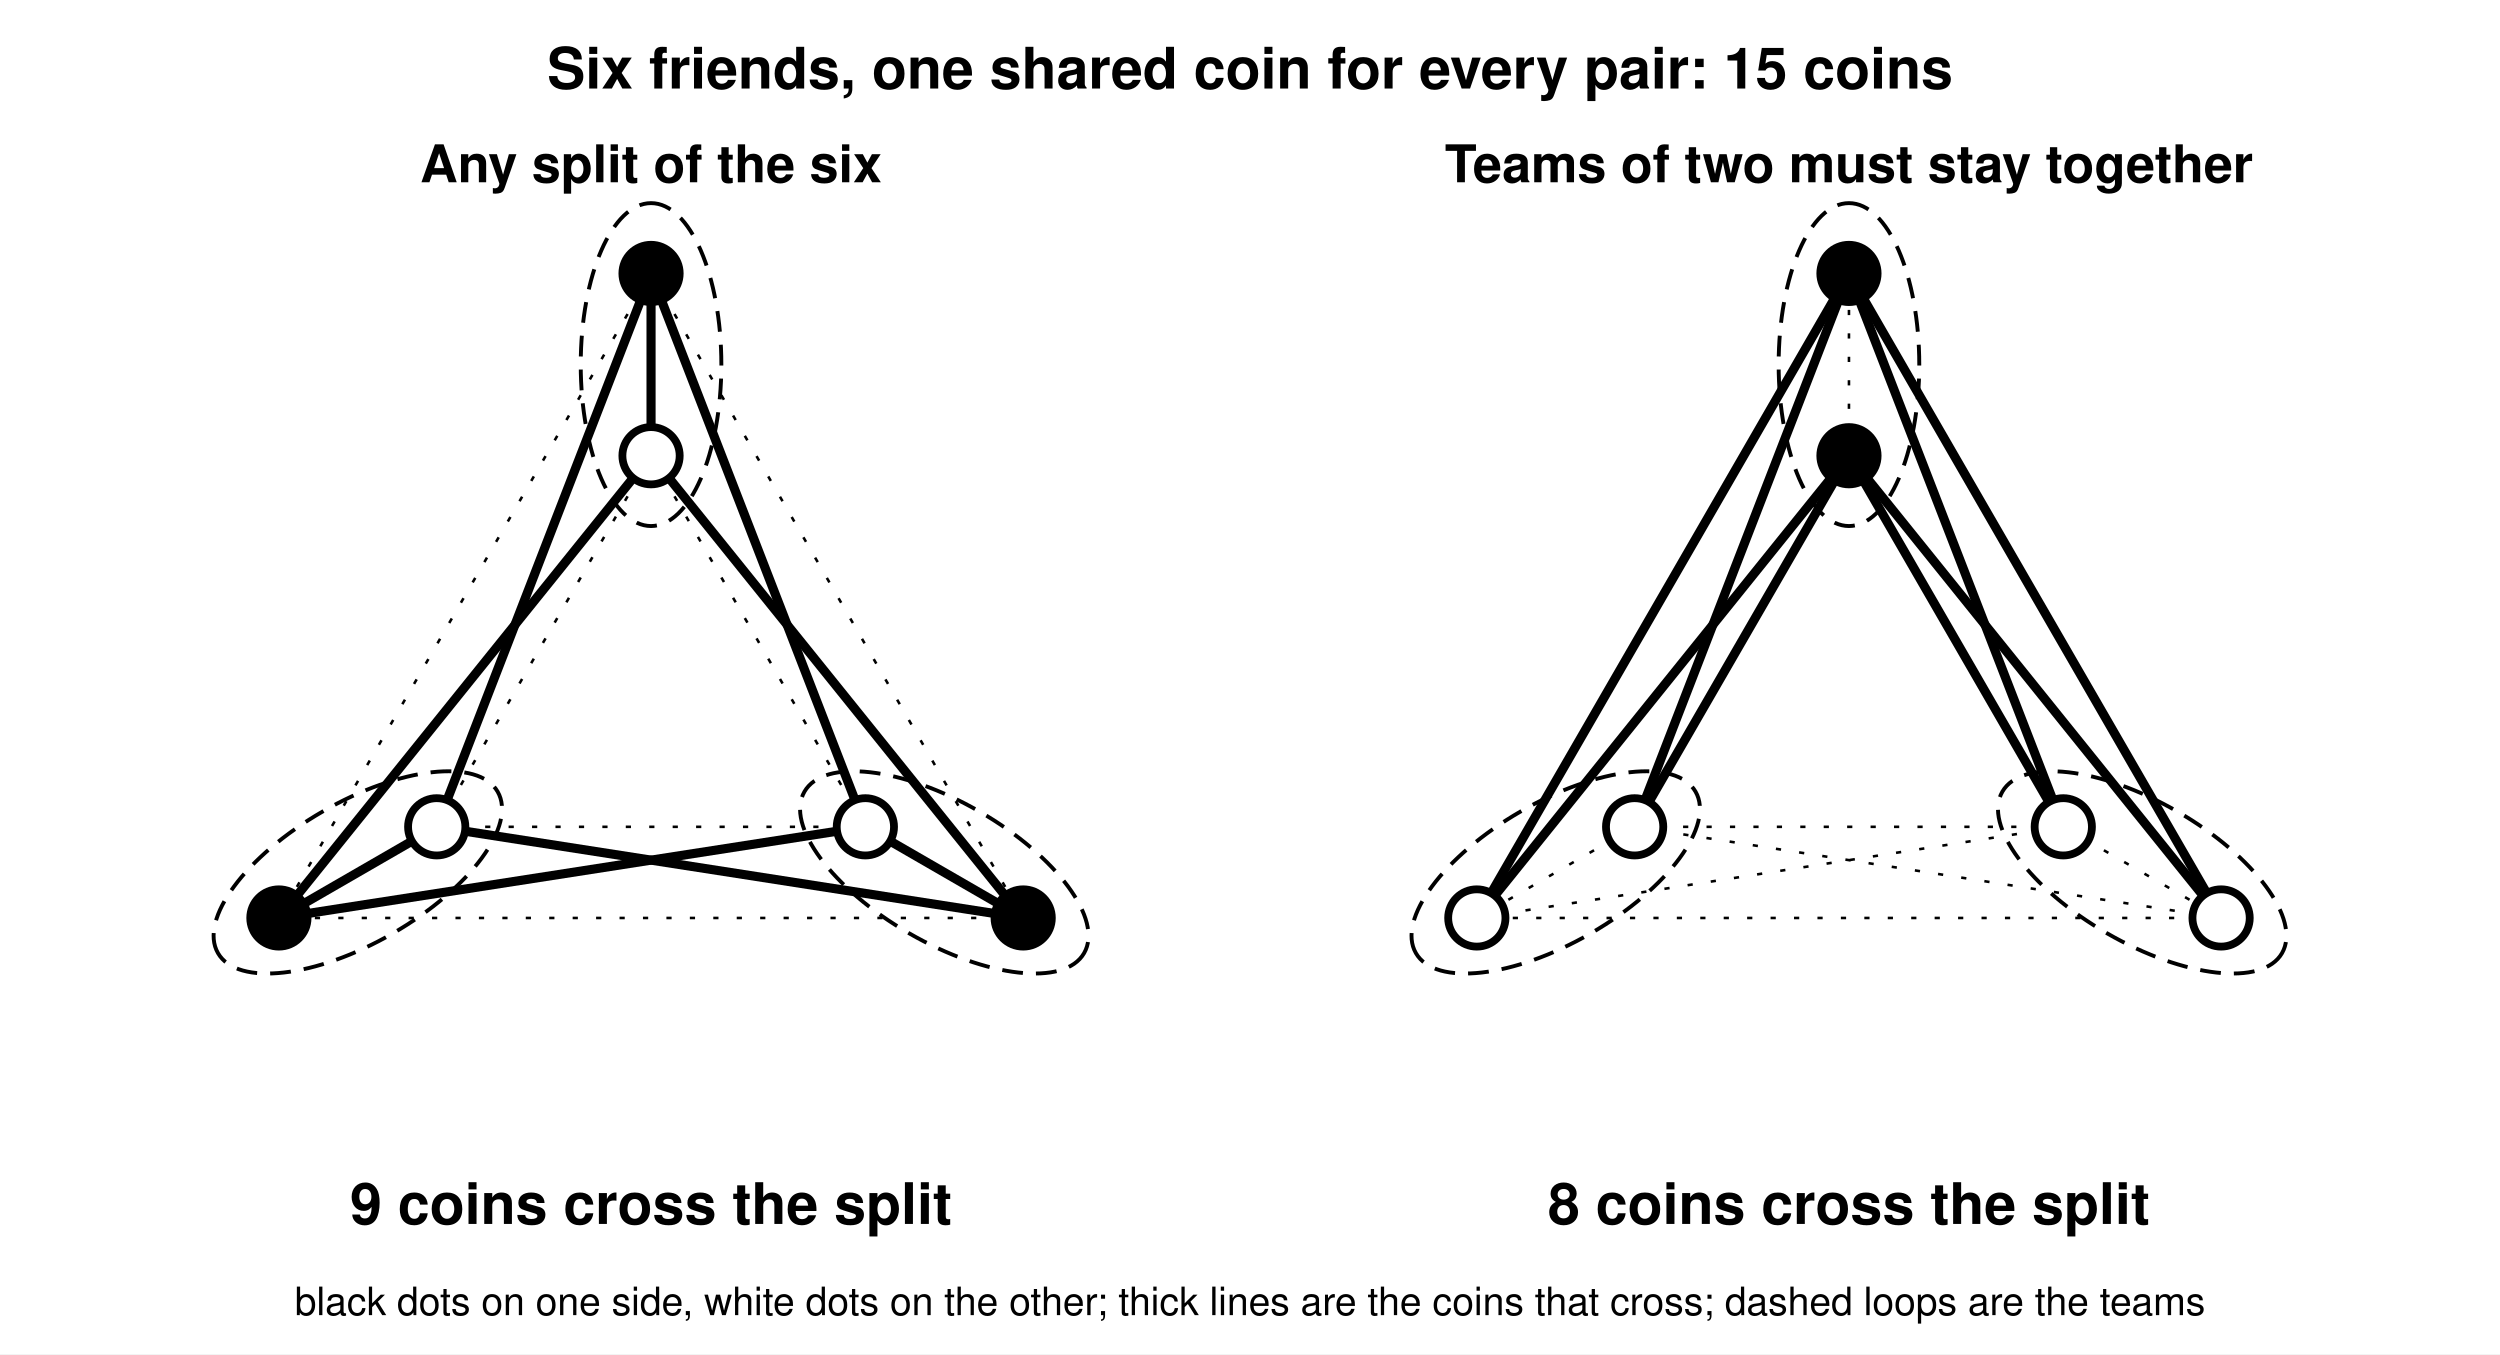
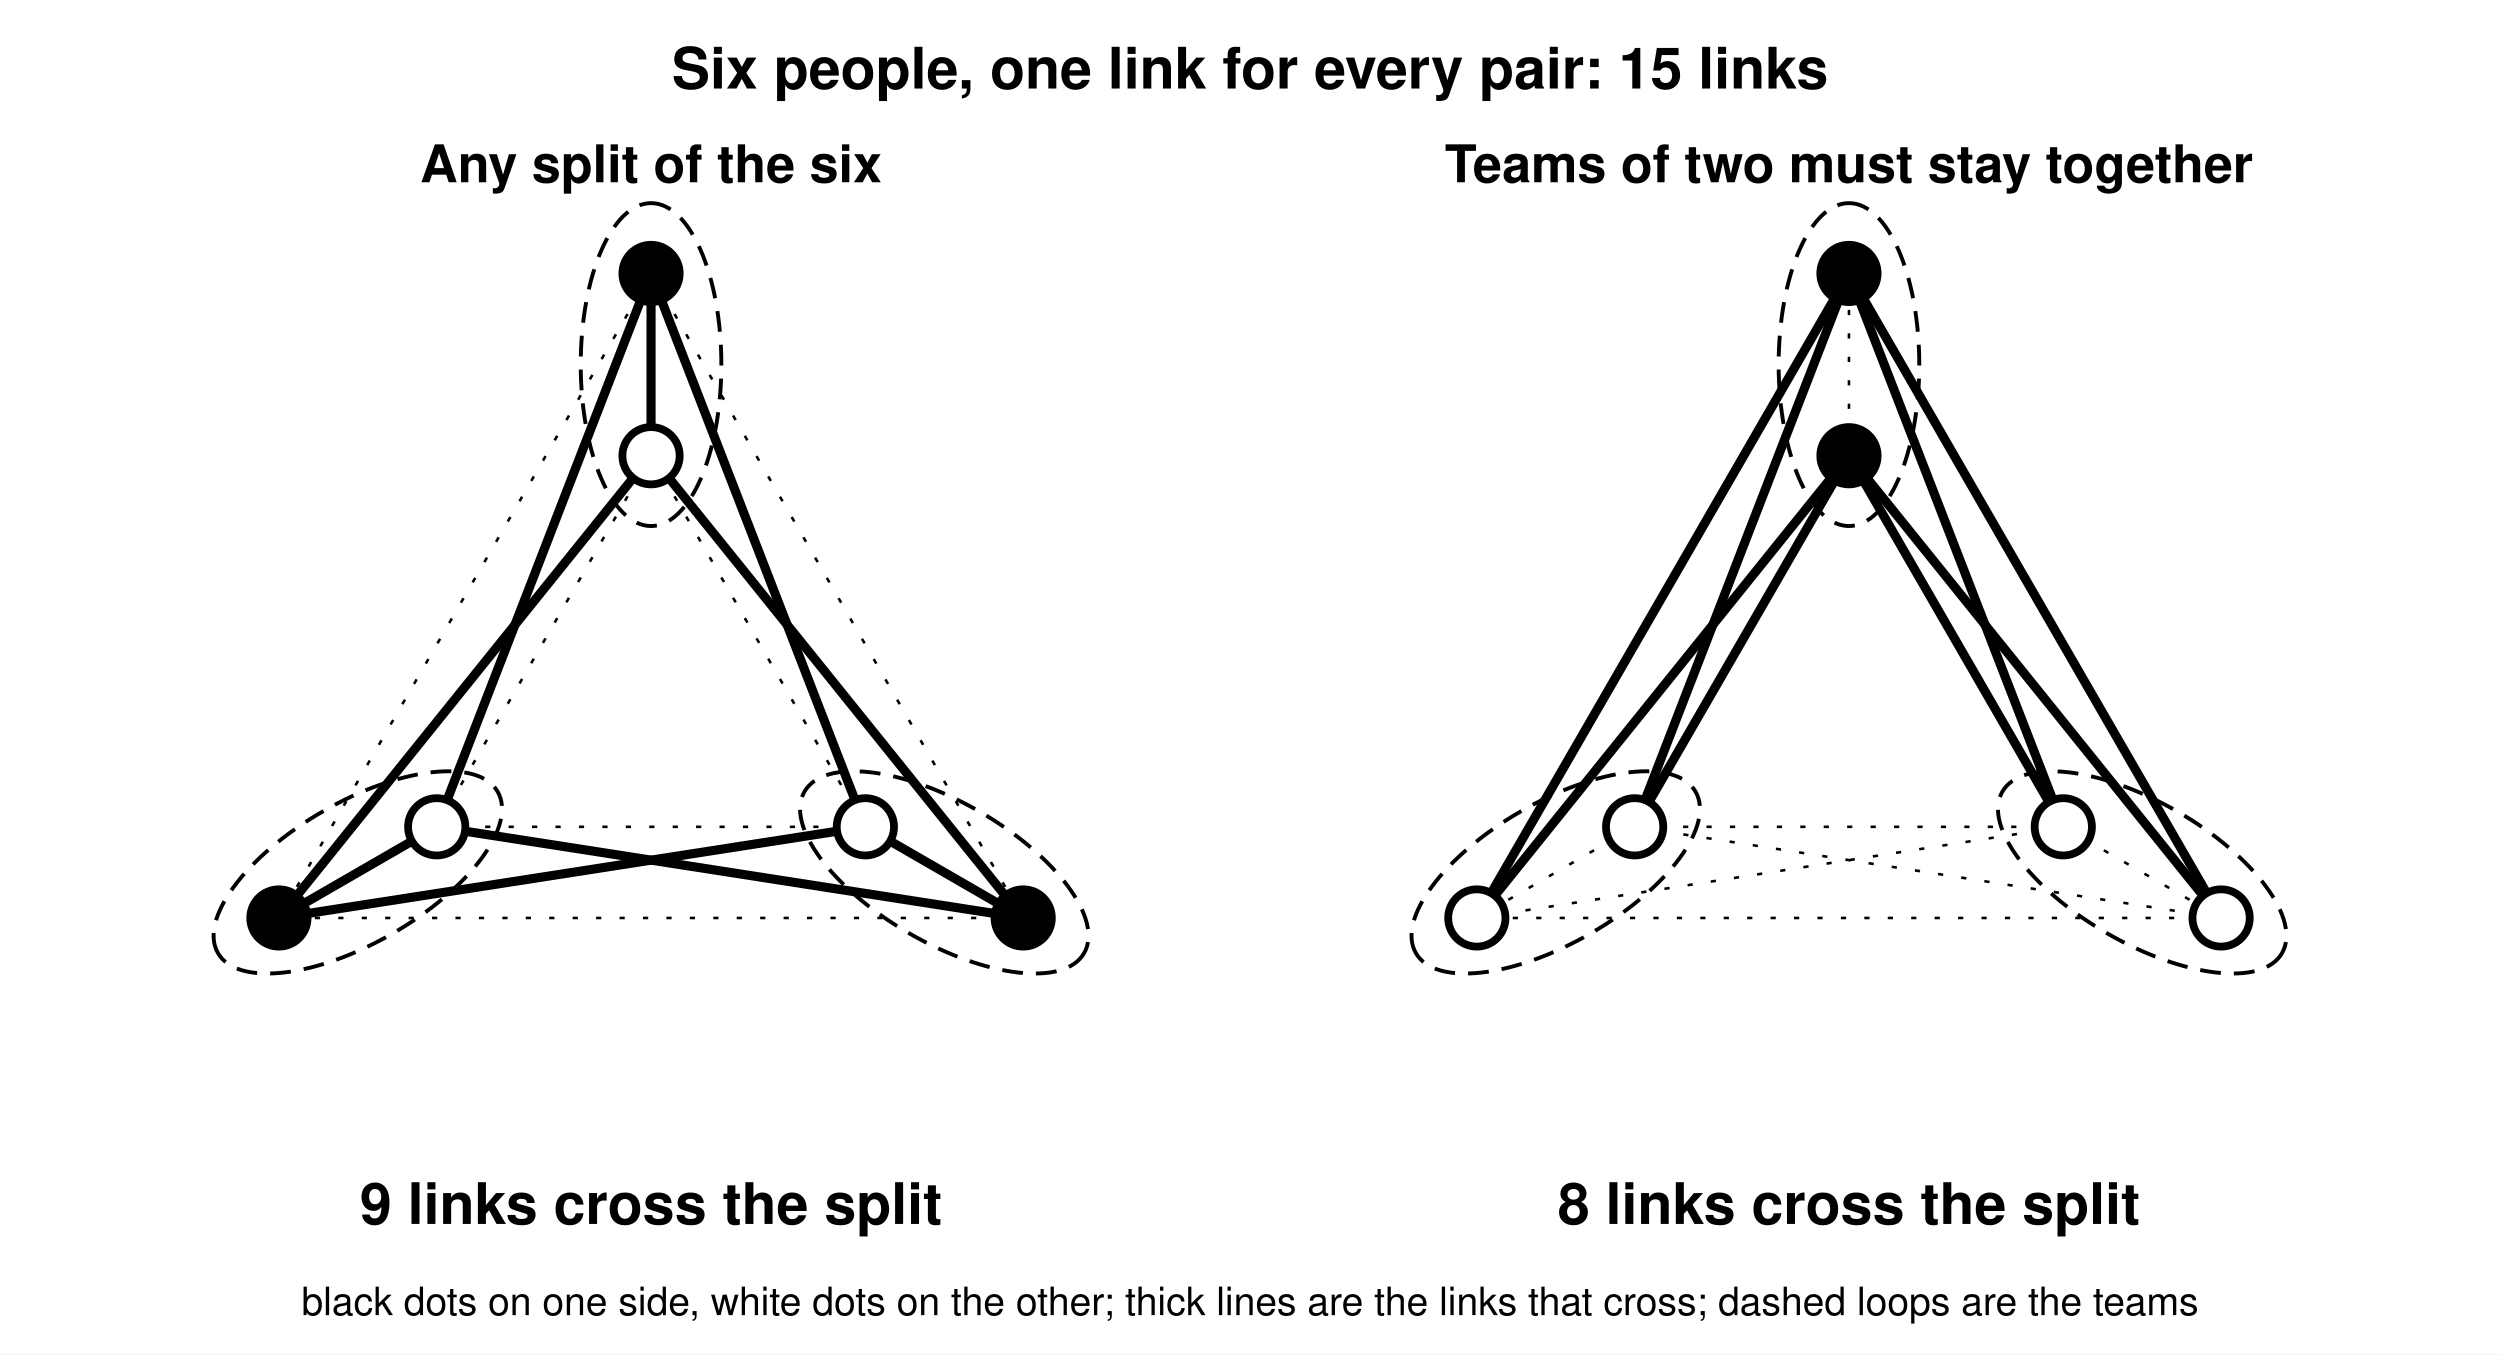
<svg xmlns="http://www.w3.org/2000/svg" width="960" height="520" viewBox="0 0 960 520" font-family="Helvetica, Arial, sans-serif" font-size="20">
  <rect width="960" height="520" fill="#fff" />
-   <text x="480" y="34" text-anchor="middle" font-size="22" fill="#000" font-weight="bold">Six friends, one shared coin for every pair: 15 coins</text>
+   <text x="480" y="34" text-anchor="middle" font-size="22" fill="#000" font-weight="bold">Six people, one link for every pair: 15 links</text>
  <text x="250" y="70" text-anchor="middle" font-size="20" fill="#000" font-weight="bold">Any split of the six</text>
  <line x1="250.0" y1="175.0" x2="250.0" y2="105.0" stroke="#000" stroke-width="3.5" />
  <line x1="250.0" y1="175.0" x2="332.3" y2="317.5" stroke="#000" stroke-width="1" stroke-dasharray="2 7" />
  <line x1="250.0" y1="175.0" x2="392.9" y2="352.5" stroke="#000" stroke-width="3.5" />
  <line x1="250.0" y1="175.0" x2="167.7" y2="317.5" stroke="#000" stroke-width="1" stroke-dasharray="2 7" />
  <line x1="250.0" y1="175.0" x2="107.1" y2="352.5" stroke="#000" stroke-width="3.5" />
  <line x1="250.0" y1="105.0" x2="332.3" y2="317.5" stroke="#000" stroke-width="3.5" />
  <line x1="250.0" y1="105.0" x2="392.9" y2="352.5" stroke="#000" stroke-width="1" stroke-dasharray="2 7" />
  <line x1="250.0" y1="105.0" x2="167.7" y2="317.5" stroke="#000" stroke-width="3.5" />
  <line x1="250.0" y1="105.0" x2="107.1" y2="352.5" stroke="#000" stroke-width="1" stroke-dasharray="2 7" />
  <line x1="332.3" y1="317.5" x2="392.9" y2="352.5" stroke="#000" stroke-width="3.5" />
  <line x1="332.3" y1="317.5" x2="167.7" y2="317.5" stroke="#000" stroke-width="1" stroke-dasharray="2 7" />
  <line x1="332.3" y1="317.5" x2="107.1" y2="352.5" stroke="#000" stroke-width="3.5" />
  <line x1="392.9" y1="352.5" x2="167.7" y2="317.5" stroke="#000" stroke-width="3.5" />
  <line x1="392.9" y1="352.5" x2="107.1" y2="352.5" stroke="#000" stroke-width="1" stroke-dasharray="2 7" />
  <line x1="167.7" y1="317.5" x2="107.1" y2="352.5" stroke="#000" stroke-width="3.5" />
  <ellipse cx="250.0" cy="140.0" rx="62" ry="27" transform="rotate(-90 250.0 140.0)" fill="none" stroke="#000" stroke-width="1.5" stroke-dasharray="8 5" />
  <ellipse cx="362.6" cy="335.0" rx="62" ry="27" transform="rotate(30 362.6 335.0)" fill="none" stroke="#000" stroke-width="1.5" stroke-dasharray="8 5" />
  <ellipse cx="137.4" cy="335.0" rx="62" ry="27" transform="rotate(150 137.4 335.0)" fill="none" stroke="#000" stroke-width="1.5" stroke-dasharray="8 5" />
  <circle cx="250.0" cy="175.0" r="11" fill="#fff" stroke="#000" stroke-width="3" />
  <circle cx="250.0" cy="105.0" r="11" fill="#000" stroke="#000" stroke-width="3" />
  <circle cx="332.3" cy="317.5" r="11" fill="#fff" stroke="#000" stroke-width="3" />
  <circle cx="392.9" cy="352.5" r="11" fill="#000" stroke="#000" stroke-width="3" />
  <circle cx="167.7" cy="317.5" r="11" fill="#fff" stroke="#000" stroke-width="3" />
  <circle cx="107.1" cy="352.5" r="11" fill="#000" stroke="#000" stroke-width="3" />
-   <text x="250" y="470" text-anchor="middle" font-size="22" fill="#000" font-weight="bold">9 coins cross the split</text>
+   <text x="250" y="470" text-anchor="middle" font-size="22" fill="#000" font-weight="bold">9 links cross the split</text>
  <text x="710" y="70" text-anchor="middle" font-size="20" fill="#000" font-weight="bold">Teams of two must stay together</text>
  <line x1="710.0" y1="175.0" x2="710.0" y2="105.0" stroke="#000" stroke-width="1" stroke-dasharray="2 7" />
  <line x1="710.0" y1="175.0" x2="792.3" y2="317.5" stroke="#000" stroke-width="3.5" />
  <line x1="710.0" y1="175.0" x2="852.9" y2="352.5" stroke="#000" stroke-width="3.5" />
  <line x1="710.0" y1="175.0" x2="627.7" y2="317.5" stroke="#000" stroke-width="3.5" />
  <line x1="710.0" y1="175.0" x2="567.1" y2="352.5" stroke="#000" stroke-width="3.5" />
  <line x1="710.0" y1="105.0" x2="792.3" y2="317.5" stroke="#000" stroke-width="3.5" />
  <line x1="710.0" y1="105.0" x2="852.9" y2="352.5" stroke="#000" stroke-width="3.5" />
  <line x1="710.0" y1="105.0" x2="627.7" y2="317.5" stroke="#000" stroke-width="3.5" />
  <line x1="710.0" y1="105.0" x2="567.1" y2="352.5" stroke="#000" stroke-width="3.5" />
  <line x1="792.3" y1="317.5" x2="852.9" y2="352.5" stroke="#000" stroke-width="1" stroke-dasharray="2 7" />
  <line x1="792.3" y1="317.5" x2="627.7" y2="317.5" stroke="#000" stroke-width="1" stroke-dasharray="2 7" />
  <line x1="792.3" y1="317.5" x2="567.1" y2="352.5" stroke="#000" stroke-width="1" stroke-dasharray="2 7" />
  <line x1="852.9" y1="352.5" x2="627.7" y2="317.5" stroke="#000" stroke-width="1" stroke-dasharray="2 7" />
  <line x1="852.9" y1="352.5" x2="567.1" y2="352.5" stroke="#000" stroke-width="1" stroke-dasharray="2 7" />
  <line x1="627.7" y1="317.5" x2="567.1" y2="352.5" stroke="#000" stroke-width="1" stroke-dasharray="2 7" />
  <ellipse cx="710.0" cy="140.0" rx="62" ry="27" transform="rotate(-90 710.0 140.0)" fill="none" stroke="#000" stroke-width="1.5" stroke-dasharray="8 5" />
  <ellipse cx="822.6" cy="335.0" rx="62" ry="27" transform="rotate(30 822.6 335.0)" fill="none" stroke="#000" stroke-width="1.5" stroke-dasharray="8 5" />
  <ellipse cx="597.4" cy="335.0" rx="62" ry="27" transform="rotate(150 597.4 335.0)" fill="none" stroke="#000" stroke-width="1.5" stroke-dasharray="8 5" />
  <circle cx="710.0" cy="175.0" r="11" fill="#000" stroke="#000" stroke-width="3" />
  <circle cx="710.0" cy="105.0" r="11" fill="#000" stroke="#000" stroke-width="3" />
  <circle cx="792.3" cy="317.5" r="11" fill="#fff" stroke="#000" stroke-width="3" />
  <circle cx="852.9" cy="352.5" r="11" fill="#fff" stroke="#000" stroke-width="3" />
  <circle cx="627.7" cy="317.5" r="11" fill="#fff" stroke="#000" stroke-width="3" />
  <circle cx="567.1" cy="352.5" r="11" fill="#fff" stroke="#000" stroke-width="3" />
-   <text x="710" y="470" text-anchor="middle" font-size="22" fill="#000" font-weight="bold">8 coins cross the split</text>
-   <text x="480" y="505" text-anchor="middle" font-size="15" fill="#000">black dots on one side, white dots on the other; thick lines are the coins that cross; dashed loops are the teams</text>
+   <text x="710" y="470" text-anchor="middle" font-size="22" fill="#000" font-weight="bold">8 links cross the split</text>
+   <text x="480" y="505" text-anchor="middle" font-size="15" fill="#000">black dots on one side, white dots on the other; thick lines are the links that cross; dashed loops are the teams</text>
</svg>
